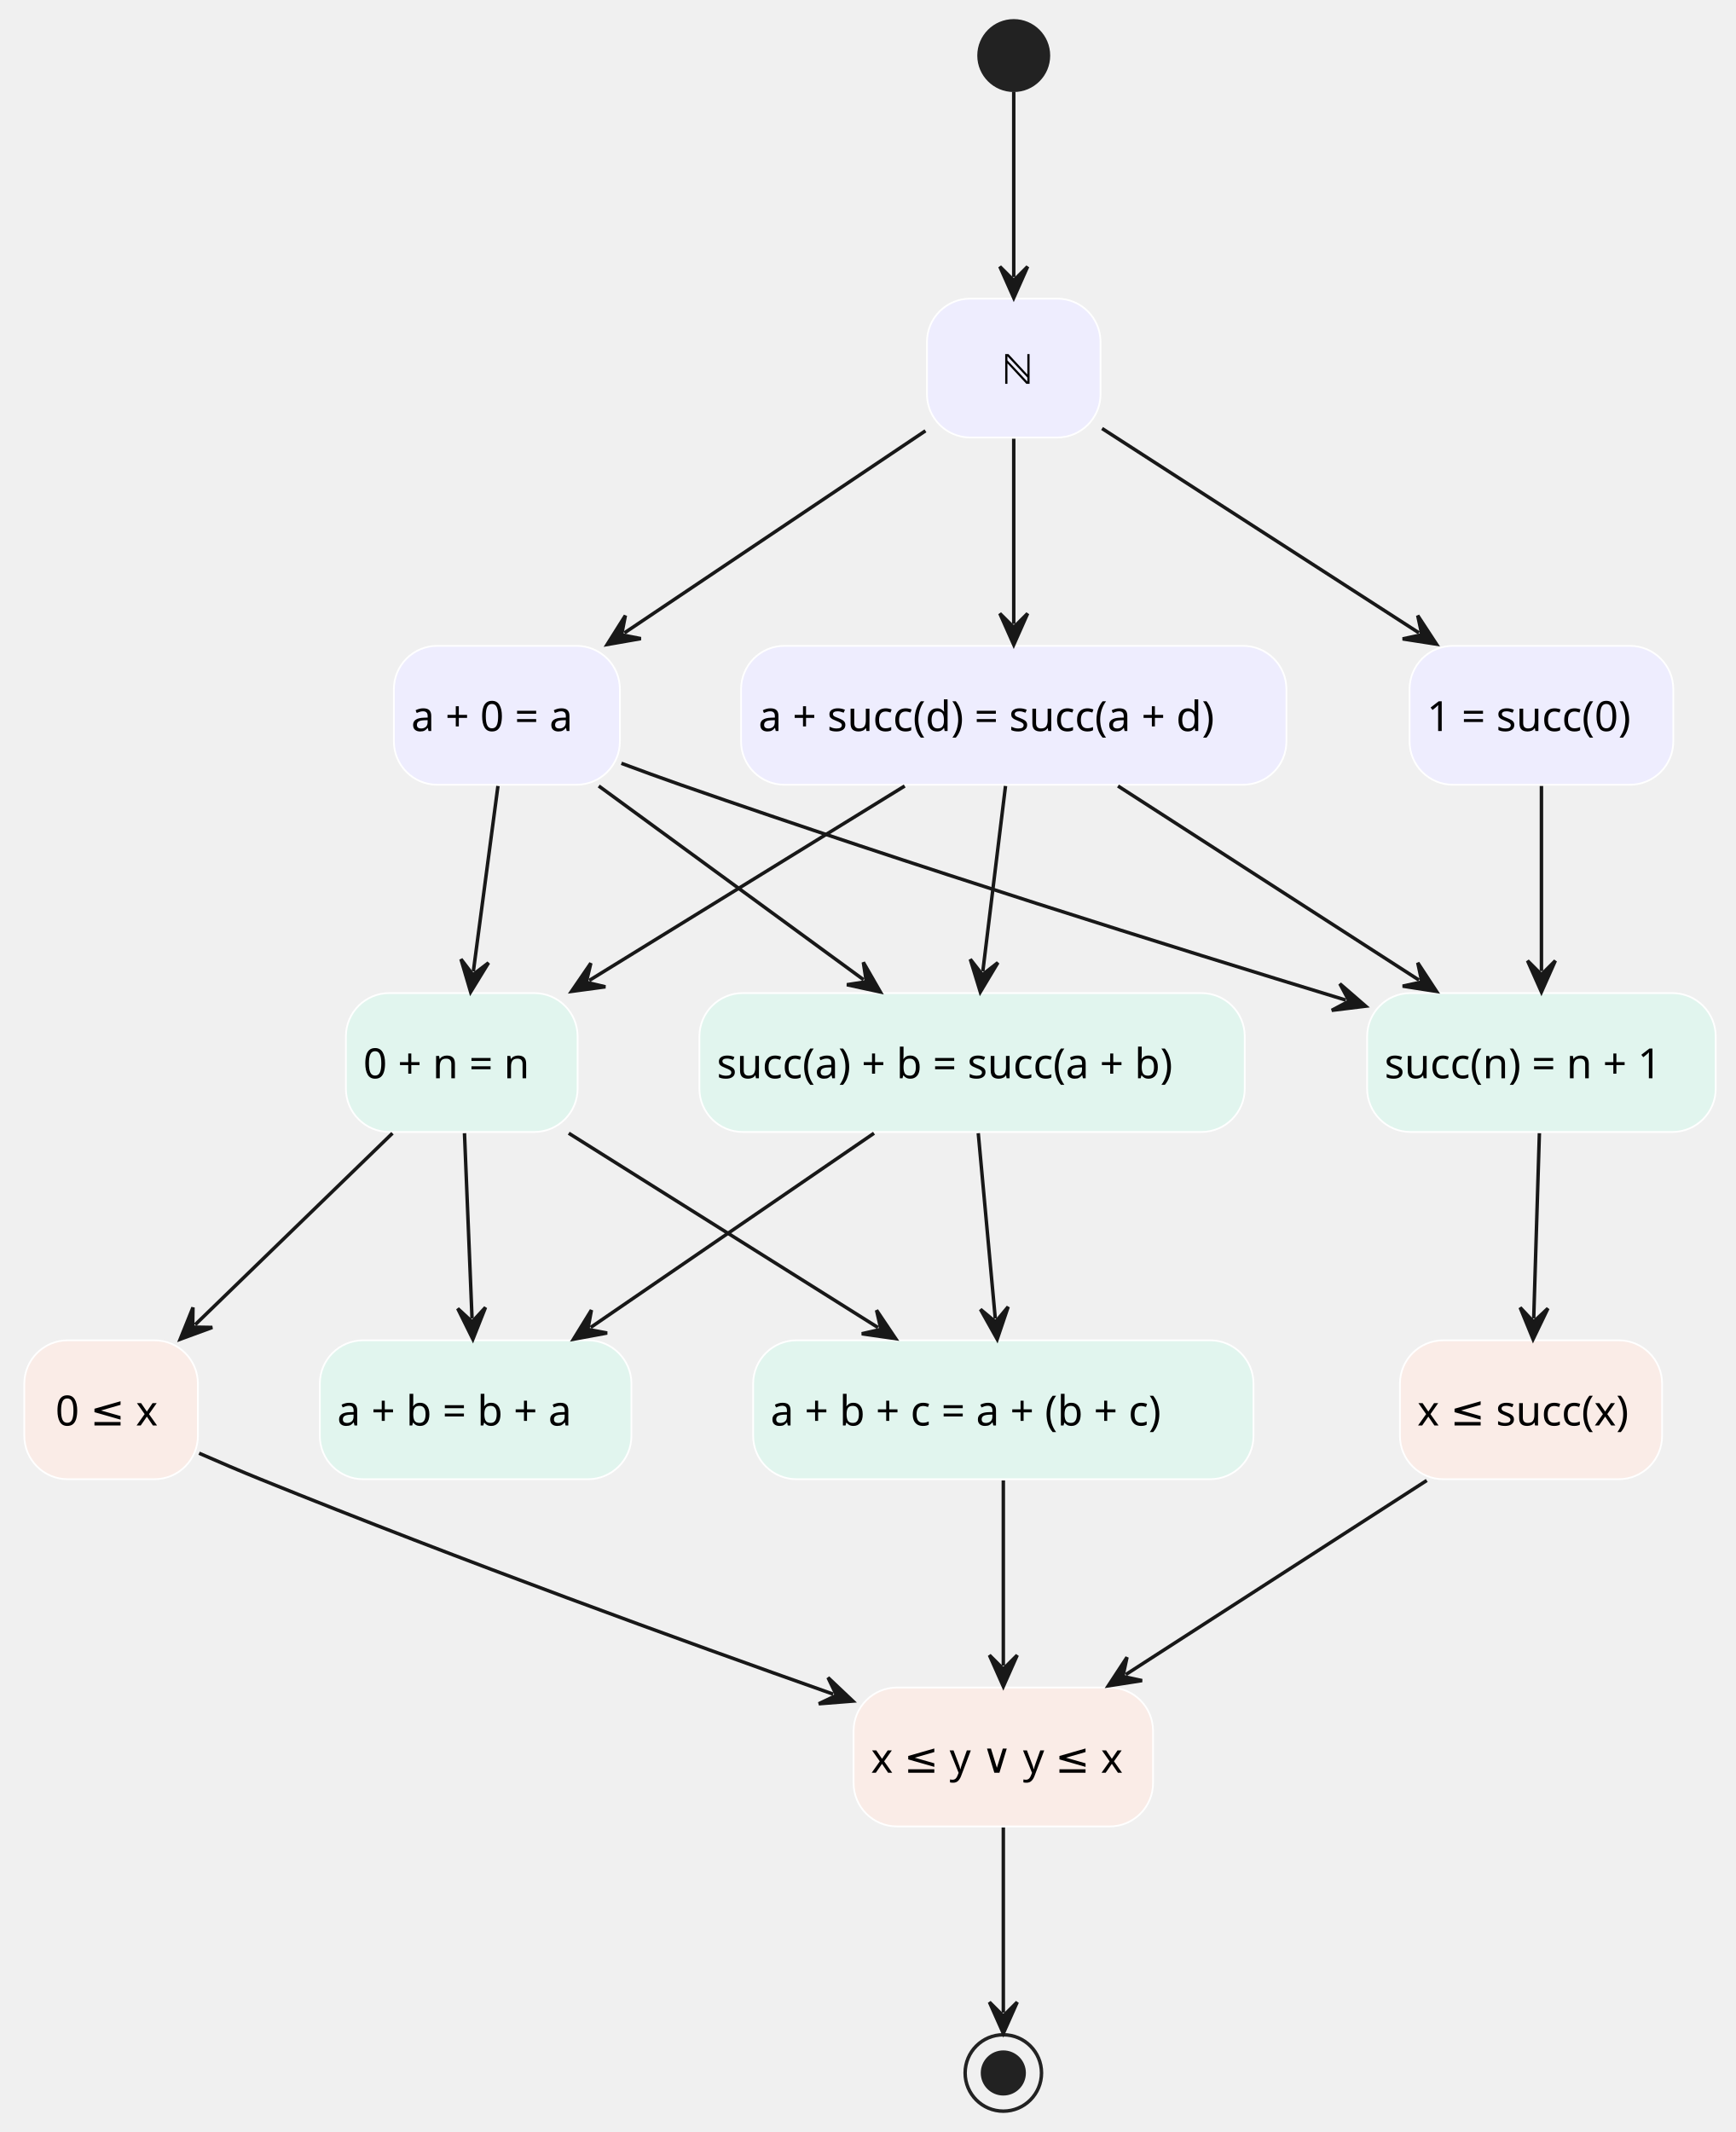
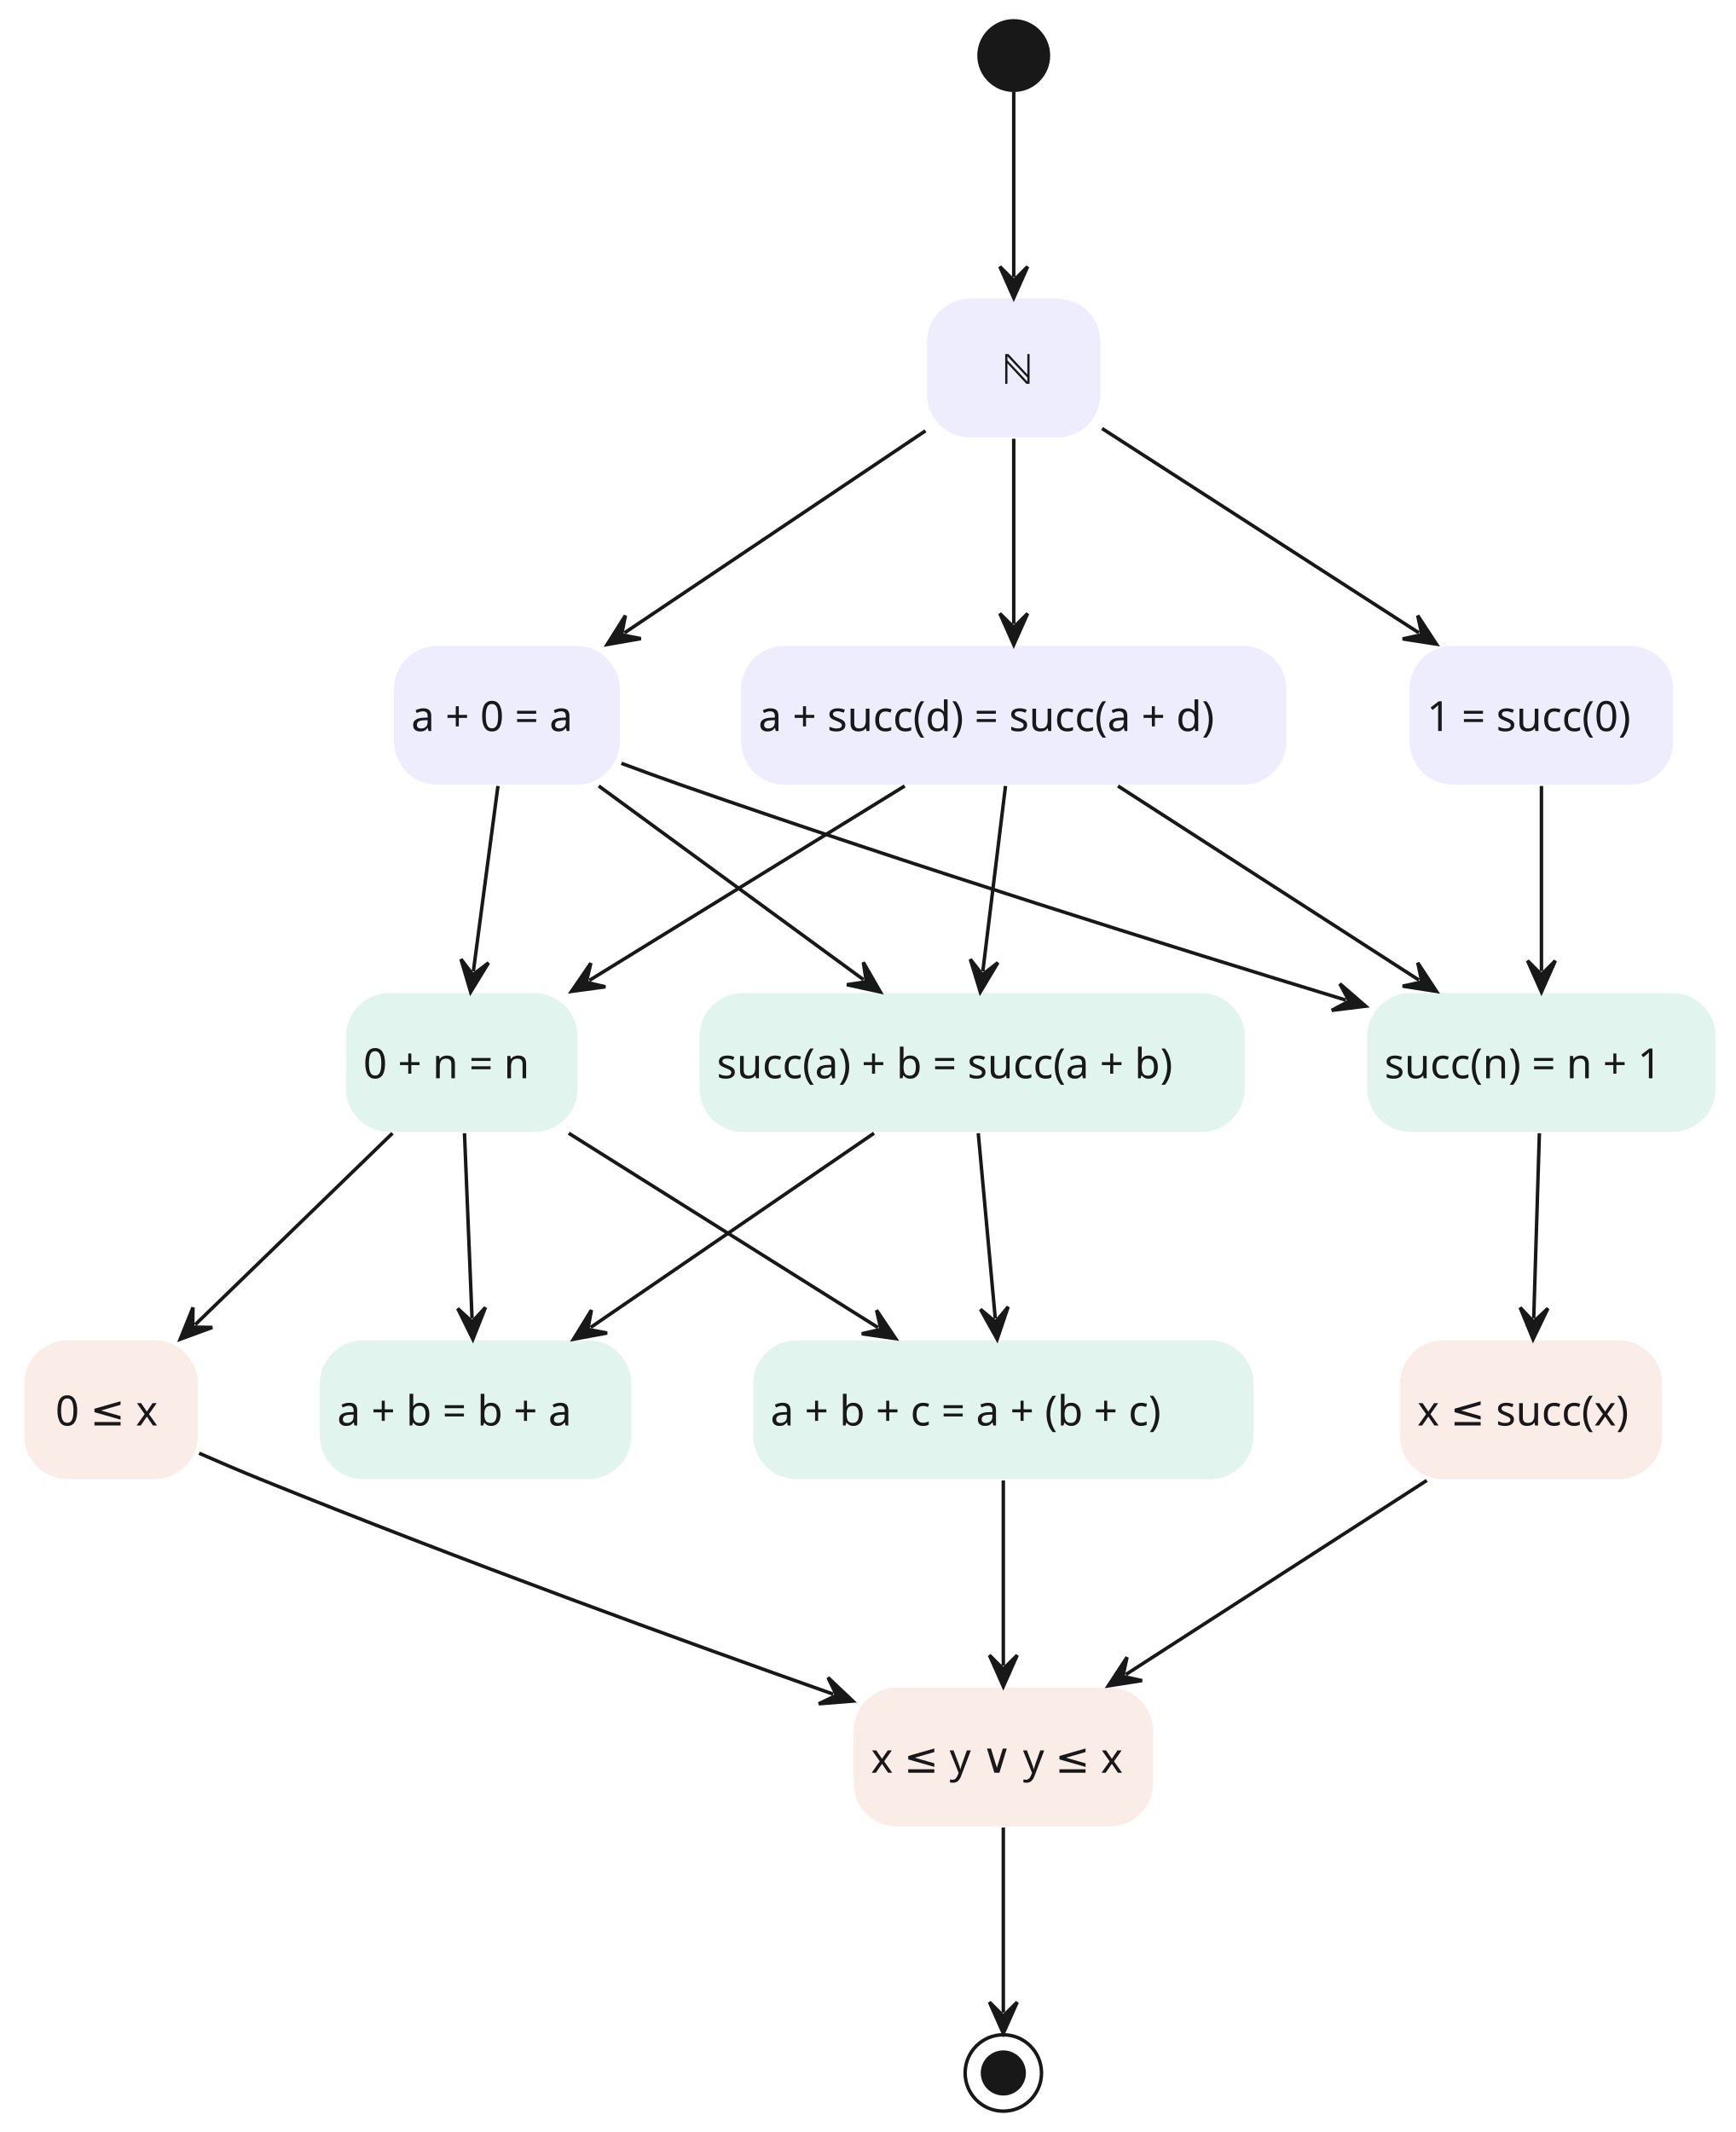
- <svg xmlns="http://www.w3.org/2000/svg" contentStyleType="text/css" data-diagram-type="STATE" height="614px" preserveAspectRatio="none" style="width:500px;height:614px;background:#FFFFFF;" version="1.1" viewBox="0 0 500 614" width="500px" zoomAndPan="magnify">
+ <svg xmlns="http://www.w3.org/2000/svg" style="background:#fff" class="lean-dependency-graph" contentStyleType="text/css" data-diagram-type="STATE" height="614px" preserveAspectRatio="none" version="1.1" viewBox="0 0 500 614" width="500px" zoomAndPan="magnify">
+   <style>
+   svg.lean-dependency-graph { color: #181818; }
+ 
+ @media (prefers-color-scheme: dark) {
+   svg.inline-svg.lean-dependency-graph { background: #000 !important; color: #f5f5f5; }
+   svg.inline-svg.lean-dependency-graph [fill="#EEEDFE"] { fill: #35324b; }
+   svg.inline-svg.lean-dependency-graph [fill="#E1F5EE"] { fill: #1d453b; }
+   svg.inline-svg.lean-dependency-graph [fill="#FAECE7"] { fill: #542b35; }
+   svg.inline-svg.lean-dependency-graph .svg-background { fill: #000; }
+ }
+ </style>
+   <rect class="svg-background" width="100%" height="100%" fill="#fff" />
  <defs />
  <g>
-     <rect fill="#EEEDFE" height="40" rx="12.5" ry="12.5" style="stroke:#FFFFFF;stroke-width:0.5;" width="50" x="267" y="86" />
-     <text fill="#000000" font-family="sans-serif" font-size="12" lengthAdjust="spacing" textLength="7.225" x="288.388" y="110.535">ℕ</text>
-     <rect fill="#EEEDFE" height="40" rx="12.5" ry="12.5" style="stroke:#FFFFFF;stroke-width:0.5;" width="157.082" x="213.46" y="186" />
-     <text fill="#000000" font-family="sans-serif" font-size="12" lengthAdjust="spacing" textLength="147.082" x="218.46" y="210.535">a + succ(d) = succ(a + d)</text>
-     <rect fill="#EEEDFE" height="40" rx="12.5" ry="12.5" style="stroke:#FFFFFF;stroke-width:0.5;" width="65.107" x="113.45" y="186" />
-     <text fill="#000000" font-family="sans-serif" font-size="12" lengthAdjust="spacing" textLength="55.107" x="118.45" y="210.535">a + 0 = a</text>
-     <rect fill="#EEEDFE" height="40" rx="12.5" ry="12.5" style="stroke:#FFFFFF;stroke-width:0.5;" width="75.971" x="406.01" y="186" />
-     <text fill="#000000" font-family="sans-serif" font-size="12" lengthAdjust="spacing" textLength="65.971" x="411.01" y="210.535">1 = succ(0)</text>
-     <rect fill="#E1F5EE" height="40" rx="12.5" ry="12.5" style="stroke:#FFFFFF;stroke-width:0.5;" width="100.41" x="393.79" y="286" />
-     <text fill="#000000" font-family="sans-serif" font-size="12" lengthAdjust="spacing" textLength="90.41" x="398.79" y="310.535">succ(n) = n + 1</text>
-     <rect fill="#E1F5EE" height="40" rx="12.5" ry="12.5" style="stroke:#FFFFFF;stroke-width:0.5;" width="66.748" x="99.63" y="286" />
-     <text fill="#000000" font-family="sans-serif" font-size="12" lengthAdjust="spacing" textLength="56.748" x="104.63" y="310.535">0 + n = n</text>
-     <rect fill="#E1F5EE" height="40" rx="12.5" ry="12.5" style="stroke:#FFFFFF;stroke-width:0.5;" width="157.082" x="201.46" y="286" />
-     <text fill="#000000" font-family="sans-serif" font-size="12" lengthAdjust="spacing" textLength="147.082" x="206.46" y="310.535">succ(a) + b = succ(a + b)</text>
-     <rect fill="#E1F5EE" height="40" rx="12.5" ry="12.5" style="stroke:#FFFFFF;stroke-width:0.5;" width="89.758" x="92.12" y="386" />
-     <text fill="#000000" font-family="sans-serif" font-size="12" lengthAdjust="spacing" textLength="79.758" x="97.12" y="410.535">a + b = b + a</text>
-     <rect fill="#E1F5EE" height="40" rx="12.5" ry="12.5" style="stroke:#FFFFFF;stroke-width:0.5;" width="144.121" x="216.94" y="386" />
-     <text fill="#000000" font-family="sans-serif" font-size="12" lengthAdjust="spacing" textLength="134.121" x="221.94" y="410.535">a + b + c = a + (b + c)</text>
-     <rect fill="#FAECE7" height="40" rx="12.5" ry="12.5" style="stroke:#FFFFFF;stroke-width:0.5;" width="50" x="7" y="386" />
-     <text fill="#000000" font-family="sans-serif" font-size="12" lengthAdjust="spacing" textLength="32.086" x="15.957" y="410.535">0 ≤ x</text>
-     <rect fill="#FAECE7" height="40" rx="12.5" ry="12.5" style="stroke:#FFFFFF;stroke-width:0.5;" width="75.519" x="403.24" y="386" />
-     <text fill="#000000" font-family="sans-serif" font-size="12" lengthAdjust="spacing" textLength="65.519" x="408.24" y="410.535">x ≤ succ(x)</text>
-     <rect fill="#FAECE7" height="40" rx="12.5" ry="12.5" style="stroke:#FFFFFF;stroke-width:0.5;" width="86.254" x="245.87" y="486" />
-     <text fill="#000000" font-family="sans-serif" font-size="12" lengthAdjust="spacing" textLength="76.254" x="250.87" y="510.535">x ≤ y ∨ y ≤ x</text>
+     <rect fill="#EEEDFE" height="40" rx="12.5" ry="12.5" style="stroke:none;stroke-width:0.5;" width="50" x="267" y="86" />
+     <text fill="currentColor" font-family="sans-serif" font-size="12" lengthAdjust="spacing" textLength="7.225" x="288.388" y="110.535">ℕ</text>
+     <rect fill="#EEEDFE" height="40" rx="12.5" ry="12.5" style="stroke:none;stroke-width:0.5;" width="157.082" x="213.46" y="186" />
+     <text fill="currentColor" font-family="sans-serif" font-size="12" lengthAdjust="spacing" textLength="147.082" x="218.46" y="210.535">a + succ(d) = succ(a + d)</text>
+     <rect fill="#EEEDFE" height="40" rx="12.5" ry="12.5" style="stroke:none;stroke-width:0.5;" width="65.107" x="113.45" y="186" />
+     <text fill="currentColor" font-family="sans-serif" font-size="12" lengthAdjust="spacing" textLength="55.107" x="118.45" y="210.535">a + 0 = a</text>
+     <rect fill="#EEEDFE" height="40" rx="12.5" ry="12.5" style="stroke:none;stroke-width:0.5;" width="75.971" x="406.01" y="186" />
+     <text fill="currentColor" font-family="sans-serif" font-size="12" lengthAdjust="spacing" textLength="65.971" x="411.01" y="210.535">1 = succ(0)</text>
+     <rect fill="#E1F5EE" height="40" rx="12.5" ry="12.5" style="stroke:none;stroke-width:0.5;" width="100.41" x="393.79" y="286" />
+     <text fill="currentColor" font-family="sans-serif" font-size="12" lengthAdjust="spacing" textLength="90.41" x="398.79" y="310.535">succ(n) = n + 1</text>
+     <rect fill="#E1F5EE" height="40" rx="12.5" ry="12.5" style="stroke:none;stroke-width:0.5;" width="66.748" x="99.63" y="286" />
+     <text fill="currentColor" font-family="sans-serif" font-size="12" lengthAdjust="spacing" textLength="56.748" x="104.63" y="310.535">0 + n = n</text>
+     <rect fill="#E1F5EE" height="40" rx="12.5" ry="12.5" style="stroke:none;stroke-width:0.5;" width="157.082" x="201.46" y="286" />
+     <text fill="currentColor" font-family="sans-serif" font-size="12" lengthAdjust="spacing" textLength="147.082" x="206.46" y="310.535">succ(a) + b = succ(a + b)</text>
+     <rect fill="#E1F5EE" height="40" rx="12.5" ry="12.5" style="stroke:none;stroke-width:0.5;" width="89.758" x="92.12" y="386" />
+     <text fill="currentColor" font-family="sans-serif" font-size="12" lengthAdjust="spacing" textLength="79.758" x="97.12" y="410.535">a + b = b + a</text>
+     <rect fill="#E1F5EE" height="40" rx="12.5" ry="12.5" style="stroke:none;stroke-width:0.5;" width="144.121" x="216.94" y="386" />
+     <text fill="currentColor" font-family="sans-serif" font-size="12" lengthAdjust="spacing" textLength="134.121" x="221.94" y="410.535">a + b + c = a + (b + c)</text>
+     <rect fill="#FAECE7" height="40" rx="12.5" ry="12.5" style="stroke:none;stroke-width:0.5;" width="50" x="7" y="386" />
+     <text fill="currentColor" font-family="sans-serif" font-size="12" lengthAdjust="spacing" textLength="32.086" x="15.957" y="410.535">0 ≤ x</text>
+     <rect fill="#FAECE7" height="40" rx="12.5" ry="12.5" style="stroke:none;stroke-width:0.5;" width="75.519" x="403.24" y="386" />
+     <text fill="currentColor" font-family="sans-serif" font-size="12" lengthAdjust="spacing" textLength="65.519" x="408.24" y="410.535">x ≤ succ(x)</text>
+     <rect fill="#FAECE7" height="40" rx="12.5" ry="12.5" style="stroke:none;stroke-width:0.5;" width="86.254" x="245.87" y="486" />
+     <text fill="currentColor" font-family="sans-serif" font-size="12" lengthAdjust="spacing" textLength="76.254" x="250.87" y="510.535">x ≤ y ∨ y ≤ x</text>
    <g class="start_entity" data-qualified-name=".start." data-source-line="25" id="ent0002">
-       <ellipse cx="292" cy="16" fill="#222222" rx="10" ry="10" style="stroke:#222222;stroke-width:1;" />
+       <ellipse cx="292" cy="16" fill="currentColor" rx="10" ry="10" style="stroke:currentColor;stroke-width:1;" />
    </g>
    <g class="end_entity" data-qualified-name=".end." data-source-line="54" id="ent0023">
-       <ellipse cx="289" cy="597" fill="none" rx="11" ry="11" style="stroke:#222222;stroke-width:1;" />
-       <ellipse cx="289" cy="597" fill="#222222" rx="6" ry="6" style="stroke:#222222;stroke-width:1;" />
+       <ellipse cx="289" cy="597" fill="none" rx="11" ry="11" style="stroke:currentColor;stroke-width:1;" />
+       <ellipse cx="289" cy="597" fill="currentColor" rx="6" ry="6" style="stroke:currentColor;stroke-width:1;" />
    </g>
    <g class="link" data-entity-1="ent0002" data-entity-2="ent0002" data-link-type="dependency" data-source-line="25" id="lnk3">
-       <path d="M292,26.42 C292,40.52 292,61.42 292,79.78" fill="none" id="*start*-to-N" style="stroke:#181818;stroke-width:1;" />
-       <polygon fill="#181818" points="292,85.78,296,76.78,292,80.78,288,76.78,292,85.78" style="stroke:#181818;stroke-width:1;" />
+       <path d="M292,26.42 C292,40.52 292,61.42 292,79.78" fill="none" id="*start*-to-N" style="stroke:currentColor;stroke-width:1;" />
+       <polygon fill="currentColor" points="292,85.78,296,76.78,292,80.78,288,76.78,292,85.78" style="stroke:currentColor;stroke-width:1;" />
    </g>
    <g class="link" data-entity-1="ent0002" data-entity-2="ent0003" data-link-type="dependency" data-source-line="27" id="lnk4">
-       <path d="M292,126.36 C292,143.54 292,162.51 292,179.68" fill="none" id="N-to-add_succ" style="stroke:#181818;stroke-width:1;" />
-       <polygon fill="#181818" points="292,185.68,296,176.68,292,180.68,288,176.68,292,185.68" style="stroke:#181818;stroke-width:1;" />
+       <path d="M292,126.36 C292,143.54 292,162.51 292,179.68" fill="none" id="N-to-add_succ" style="stroke:currentColor;stroke-width:1;" />
+       <polygon fill="currentColor" points="292,185.68,296,176.68,292,180.68,288,176.68,292,185.68" style="stroke:currentColor;stroke-width:1;" />
    </g>
    <g class="link" data-entity-1="ent0002" data-entity-2="ent0004" data-link-type="dependency" data-source-line="28" id="lnk5">
-       <path d="M266.57,124.07 C241,141.23 206.612,164.316 179.872,182.266" fill="none" id="N-to-add_zero" style="stroke:#181818;stroke-width:1;" />
-       <polygon fill="#181818" points="174.89,185.61,184.592,183.915,179.041,182.823,180.133,177.273,174.89,185.61" style="stroke:#181818;stroke-width:1;" />
+       <path d="M266.57,124.07 C241,141.23 206.612,164.316 179.872,182.266" fill="none" id="N-to-add_zero" style="stroke:currentColor;stroke-width:1;" />
+       <polygon fill="currentColor" points="174.89,185.61,184.592,183.915,179.041,182.823,180.133,177.273,174.89,185.61" style="stroke:currentColor;stroke-width:1;" />
    </g>
    <g class="link" data-entity-1="ent0002" data-entity-2="ent0005" data-link-type="dependency" data-source-line="29" id="lnk6">
-       <path d="M317.44,123.4 C343.98,140.51 380.528,164.078 408.718,182.258" fill="none" id="N-to-one_eq_succ_zero" style="stroke:#181818;stroke-width:1;" />
-       <polygon fill="#181818" points="413.76,185.51,408.364,177.271,409.558,182.8,404.029,183.994,413.76,185.51" style="stroke:#181818;stroke-width:1;" />
+       <path d="M317.44,123.4 C343.98,140.51 380.528,164.078 408.718,182.258" fill="none" id="N-to-one_eq_succ_zero" style="stroke:currentColor;stroke-width:1;" />
+       <polygon fill="currentColor" points="413.76,185.51,408.364,177.271,409.558,182.8,404.029,183.994,413.76,185.51" style="stroke:currentColor;stroke-width:1;" />
    </g>
    <g class="link" data-entity-1="ent0005" data-entity-2="ent0006" data-link-type="dependency" data-source-line="31" id="lnk7">
-       <path d="M444,226.36 C444,243.54 444,262.51 444,279.68" fill="none" id="one_eq_succ_zero-to-succ_eq_add_one" style="stroke:#181818;stroke-width:1;" />
-       <polygon fill="#181818" points="444,285.68,448,276.68,444,280.68,440,276.68,444,285.68" style="stroke:#181818;stroke-width:1;" />
+       <path d="M444,226.36 C444,243.54 444,262.51 444,279.68" fill="none" id="one_eq_succ_zero-to-succ_eq_add_one" style="stroke:currentColor;stroke-width:1;" />
+       <polygon fill="currentColor" points="444,285.68,448,276.68,444,280.68,440,276.68,444,285.68" style="stroke:currentColor;stroke-width:1;" />
    </g>
    <g class="link" data-entity-1="ent0003" data-entity-2="ent0006" data-link-type="dependency" data-source-line="32" id="lnk8">
-       <path d="M322.03,226.36 C348.59,243.49 382.107,265.099 408.727,282.259" fill="none" id="add_succ-to-succ_eq_add_one" style="stroke:#181818;stroke-width:1;" />
-       <polygon fill="#181818" points="413.77,285.51,408.373,277.272,409.567,282.801,404.038,283.996,413.77,285.51" style="stroke:#181818;stroke-width:1;" />
+       <path d="M322.03,226.36 C348.59,243.49 382.107,265.099 408.727,282.259" fill="none" id="add_succ-to-succ_eq_add_one" style="stroke:currentColor;stroke-width:1;" />
+       <polygon fill="currentColor" points="413.77,285.51,408.373,277.272,409.567,282.801,404.038,283.996,413.77,285.51" style="stroke:currentColor;stroke-width:1;" />
    </g>
    <g class="link" data-entity-1="ent0004" data-entity-2="ent0006" data-link-type="dependency" data-source-line="33" id="lnk9">
-       <path d="M178.99,219.83 C184.64,221.94 190.48,224.07 196,226 C263.84,249.67 337.332,272.658 387.642,288.018" fill="none" id="add_zero-to-succ_eq_add_one" style="stroke:#181818;stroke-width:1;" />
-       <polygon fill="#181818" points="393.38,289.77,385.94,283.316,388.598,288.31,383.604,290.968,393.38,289.77" style="stroke:#181818;stroke-width:1;" />
+       <path d="M178.99,219.83 C184.64,221.94 190.48,224.07 196,226 C263.84,249.67 337.332,272.658 387.642,288.018" fill="none" id="add_zero-to-succ_eq_add_one" style="stroke:currentColor;stroke-width:1;" />
+       <polygon fill="currentColor" points="393.38,289.77,385.94,283.316,388.598,288.31,383.604,290.968,393.38,289.77" style="stroke:currentColor;stroke-width:1;" />
    </g>
    <g class="link" data-entity-1="ent0004" data-entity-2="ent0007" data-link-type="dependency" data-source-line="35" id="lnk10">
-       <path d="M143.43,226.36 C141.15,243.54 138.63,262.562 136.35,279.732" fill="none" id="add_zero-to-zero_add" style="stroke:#181818;stroke-width:1;" />
-       <polygon fill="#181818" points="135.56,285.68,140.71,277.285,136.218,280.724,132.78,276.232,135.56,285.68" style="stroke:#181818;stroke-width:1;" />
+       <path d="M143.43,226.36 C141.15,243.54 138.63,262.562 136.35,279.732" fill="none" id="add_zero-to-zero_add" style="stroke:currentColor;stroke-width:1;" />
+       <polygon fill="currentColor" points="135.56,285.68,140.71,277.285,136.218,280.724,132.78,276.232,135.56,285.68" style="stroke:currentColor;stroke-width:1;" />
    </g>
    <g class="link" data-entity-1="ent0003" data-entity-2="ent0007" data-link-type="dependency" data-source-line="36" id="lnk11">
-       <path d="M260.59,226.36 C232.8,243.49 197.578,265.203 169.728,282.363" fill="none" id="add_succ-to-zero_add" style="stroke:#181818;stroke-width:1;" />
-       <polygon fill="#181818" points="164.62,285.51,174.381,284.194,168.877,282.887,170.184,277.383,164.62,285.51" style="stroke:#181818;stroke-width:1;" />
+       <path d="M260.59,226.36 C232.8,243.49 197.578,265.203 169.728,282.363" fill="none" id="add_succ-to-zero_add" style="stroke:currentColor;stroke-width:1;" />
+       <polygon fill="currentColor" points="164.62,285.51,174.381,284.194,168.877,282.887,170.184,277.383,164.62,285.51" style="stroke:currentColor;stroke-width:1;" />
    </g>
    <g class="link" data-entity-1="ent0004" data-entity-2="ent0008" data-link-type="dependency" data-source-line="38" id="lnk12">
-       <path d="M172.47,226.36 C195.97,243.54 225.268,264.967 248.738,282.137" fill="none" id="add_zero-to-succ_add" style="stroke:#181818;stroke-width:1;" />
-       <polygon fill="#181818" points="253.58,285.68,248.678,277.138,249.545,282.728,243.954,283.594,253.58,285.68" style="stroke:#181818;stroke-width:1;" />
+       <path d="M172.47,226.36 C195.97,243.54 225.268,264.967 248.738,282.137" fill="none" id="add_zero-to-succ_add" style="stroke:currentColor;stroke-width:1;" />
+       <polygon fill="currentColor" points="253.58,285.68,248.678,277.138,249.545,282.728,243.954,283.594,253.58,285.68" style="stroke:currentColor;stroke-width:1;" />
    </g>
    <g class="link" data-entity-1="ent0003" data-entity-2="ent0008" data-link-type="dependency" data-source-line="39" id="lnk13">
-       <path d="M289.63,226.36 C287.53,243.54 285.198,262.554 283.098,279.724" fill="none" id="add_succ-to-succ_add" style="stroke:#181818;stroke-width:1;" />
-       <polygon fill="#181818" points="282.37,285.68,287.433,277.232,282.977,280.717,279.492,276.261,282.37,285.68" style="stroke:#181818;stroke-width:1;" />
+       <path d="M289.63,226.36 C287.53,243.54 285.198,262.554 283.098,279.724" fill="none" id="add_succ-to-succ_add" style="stroke:currentColor;stroke-width:1;" />
+       <polygon fill="currentColor" points="282.37,285.68,287.433,277.232,282.977,280.717,279.492,276.261,282.37,285.68" style="stroke:currentColor;stroke-width:1;" />
    </g>
    <g class="link" data-entity-1="ent0007" data-entity-2="ent0009" data-link-type="dependency" data-source-line="41" id="lnk14">
-       <path d="M133.79,326.36 C134.49,343.54 135.266,362.515 135.966,379.685" fill="none" id="zero_add-to-add_comm" style="stroke:#181818;stroke-width:1;" />
-       <polygon fill="#181818" points="136.21,385.68,139.84,376.524,136.006,380.684,131.847,376.85,136.21,385.68" style="stroke:#181818;stroke-width:1;" />
+       <path d="M133.79,326.36 C134.49,343.54 135.266,362.515 135.966,379.685" fill="none" id="zero_add-to-add_comm" style="stroke:currentColor;stroke-width:1;" />
+       <polygon fill="currentColor" points="136.21,385.68,139.84,376.524,136.006,380.684,131.847,376.85,136.21,385.68" style="stroke:currentColor;stroke-width:1;" />
    </g>
    <g class="link" data-entity-1="ent0008" data-entity-2="ent0009" data-link-type="dependency" data-source-line="42" id="lnk15">
-       <path d="M251.75,326.36 C226.68,343.54 195.2,365.119 170.14,382.289" fill="none" id="succ_add-to-add_comm" style="stroke:#181818;stroke-width:1;" />
-       <polygon fill="#181818" points="165.19,385.68,174.875,383.893,169.315,382.854,170.354,377.293,165.19,385.68" style="stroke:#181818;stroke-width:1;" />
+       <path d="M251.75,326.36 C226.68,343.54 195.2,365.119 170.14,382.289" fill="none" id="succ_add-to-add_comm" style="stroke:currentColor;stroke-width:1;" />
+       <polygon fill="currentColor" points="165.19,385.68,174.875,383.893,169.315,382.854,170.354,377.293,165.19,385.68" style="stroke:currentColor;stroke-width:1;" />
    </g>
    <g class="link" data-entity-1="ent0007" data-entity-2="ent0010" data-link-type="dependency" data-source-line="44" id="lnk16">
-       <path d="M163.82,326.36 C191.08,343.49 225.579,365.159 252.899,382.319" fill="none" id="zero_add-to-add_assoc" style="stroke:#181818;stroke-width:1;" />
-       <polygon fill="#181818" points="257.98,385.51,252.486,377.336,253.746,382.851,248.231,384.11,257.98,385.51" style="stroke:#181818;stroke-width:1;" />
+       <path d="M163.82,326.36 C191.08,343.49 225.579,365.159 252.899,382.319" fill="none" id="zero_add-to-add_assoc" style="stroke:currentColor;stroke-width:1;" />
+       <polygon fill="currentColor" points="257.98,385.51,252.486,377.336,253.746,382.851,248.231,384.11,257.98,385.51" style="stroke:currentColor;stroke-width:1;" />
    </g>
    <g class="link" data-entity-1="ent0008" data-entity-2="ent0010" data-link-type="dependency" data-source-line="45" id="lnk17">
-       <path d="M281.78,326.36 C283.36,343.54 285.1,362.535 286.68,379.705" fill="none" id="succ_add-to-add_assoc" style="stroke:#181818;stroke-width:1;" />
-       <polygon fill="#181818" points="287.23,385.68,290.389,376.351,286.772,380.701,282.422,377.084,287.23,385.68" style="stroke:#181818;stroke-width:1;" />
+       <path d="M281.78,326.36 C283.36,343.54 285.1,362.535 286.68,379.705" fill="none" id="succ_add-to-add_assoc" style="stroke:currentColor;stroke-width:1;" />
+       <polygon fill="currentColor" points="287.23,385.68,290.389,376.351,286.772,380.701,282.422,377.084,287.23,385.68" style="stroke:currentColor;stroke-width:1;" />
    </g>
    <g class="link" data-entity-1="ent0007" data-entity-2="ent0011" data-link-type="dependency" data-source-line="47" id="lnk18">
-       <path d="M113.05,326.36 C95.34,343.54 73.917,364.332 56.217,381.502" fill="none" id="zero_add-to-zero_le" style="stroke:#181818;stroke-width:1;" />
-       <polygon fill="#181818" points="51.91,385.68,61.155,382.285,55.499,382.199,55.585,376.542,51.91,385.68" style="stroke:#181818;stroke-width:1;" />
+       <path d="M113.05,326.36 C95.34,343.54 73.917,364.332 56.217,381.502" fill="none" id="zero_add-to-zero_le" style="stroke:currentColor;stroke-width:1;" />
+       <polygon fill="currentColor" points="51.91,385.68,61.155,382.285,55.499,382.199,55.585,376.542,51.91,385.68" style="stroke:currentColor;stroke-width:1;" />
    </g>
    <g class="link" data-entity-1="ent0006" data-entity-2="ent0012" data-link-type="dependency" data-source-line="48" id="lnk19">
-       <path d="M443.41,326.36 C442.88,343.54 442.305,362.513 441.775,379.683" fill="none" id="succ_eq_add_one-to-le_succ_self" style="stroke:#181818;stroke-width:1;" />
-       <polygon fill="#181818" points="441.59,385.68,445.866,376.808,441.744,380.682,437.87,376.561,441.59,385.68" style="stroke:#181818;stroke-width:1;" />
+       <path d="M443.41,326.36 C442.88,343.54 442.305,362.513 441.775,379.683" fill="none" id="succ_eq_add_one-to-le_succ_self" style="stroke:currentColor;stroke-width:1;" />
+       <polygon fill="currentColor" points="441.59,385.68,445.866,376.808,441.744,380.682,437.87,376.561,441.59,385.68" style="stroke:currentColor;stroke-width:1;" />
    </g>
    <g class="link" data-entity-1="ent0011" data-entity-2="ent0013" data-link-type="dependency" data-source-line="50" id="lnk20">
-       <path d="M57.35,418.52 C63.13,421.05 69.25,423.67 75,426 C133.55,449.71 196.553,472.551 240.003,487.901" fill="none" id="zero_le-to-le_total" style="stroke:#181818;stroke-width:1;" />
-       <polygon fill="#181818" points="245.66,489.9,238.506,483.13,240.946,488.235,235.842,490.674,245.66,489.9" style="stroke:#181818;stroke-width:1;" />
+       <path d="M57.35,418.52 C63.13,421.05 69.25,423.67 75,426 C133.55,449.71 196.553,472.551 240.003,487.901" fill="none" id="zero_le-to-le_total" style="stroke:currentColor;stroke-width:1;" />
+       <polygon fill="currentColor" points="245.66,489.9,238.506,483.13,240.946,488.235,235.842,490.674,245.66,489.9" style="stroke:currentColor;stroke-width:1;" />
    </g>
    <g class="link" data-entity-1="ent0010" data-entity-2="ent0013" data-link-type="dependency" data-source-line="51" id="lnk21">
-       <path d="M289,426.36 C289,443.54 289,462.51 289,479.68" fill="none" id="add_assoc-to-le_total" style="stroke:#181818;stroke-width:1;" />
-       <polygon fill="#181818" points="289,485.68,293,476.68,289,480.68,285,476.68,289,485.68" style="stroke:#181818;stroke-width:1;" />
+       <path d="M289,426.36 C289,443.54 289,462.51 289,479.68" fill="none" id="add_assoc-to-le_total" style="stroke:currentColor;stroke-width:1;" />
+       <polygon fill="currentColor" points="289,485.68,293,476.68,289,480.68,285,476.68,289,485.68" style="stroke:currentColor;stroke-width:1;" />
    </g>
    <g class="link" data-entity-1="ent0012" data-entity-2="ent0013" data-link-type="dependency" data-source-line="52" id="lnk22">
-       <path d="M410.97,426.36 C384.41,443.49 350.893,465.099 324.273,482.259" fill="none" id="le_succ_self-to-le_total" style="stroke:#181818;stroke-width:1;" />
-       <polygon fill="#181818" points="319.23,485.51,328.962,483.996,323.433,482.801,324.627,477.272,319.23,485.51" style="stroke:#181818;stroke-width:1;" />
+       <path d="M410.97,426.36 C384.41,443.49 350.893,465.099 324.273,482.259" fill="none" id="le_succ_self-to-le_total" style="stroke:currentColor;stroke-width:1;" />
+       <polygon fill="currentColor" points="319.23,485.51,328.962,483.996,323.433,482.801,324.627,477.272,319.23,485.51" style="stroke:currentColor;stroke-width:1;" />
    </g>
    <g class="link" data-entity-1="ent0013" data-entity-2="ent0023" data-link-type="dependency" data-source-line="54" id="lnk24">
-       <path d="M289,526.31 C289,544.51 289,565.09 289,579.6" fill="none" id="le_total-to-*end*" style="stroke:#181818;stroke-width:1;" />
-       <polygon fill="#181818" points="289,585.6,293,576.6,289,580.6,285,576.6,289,585.6" style="stroke:#181818;stroke-width:1;" />
+       <path d="M289,526.31 C289,544.51 289,565.09 289,579.6" fill="none" id="le_total-to-*end*" style="stroke:currentColor;stroke-width:1;" />
+       <polygon fill="currentColor" points="289,585.6,293,576.6,289,580.6,285,576.6,289,585.6" style="stroke:currentColor;stroke-width:1;" />
    </g>
  </g>
</svg>
